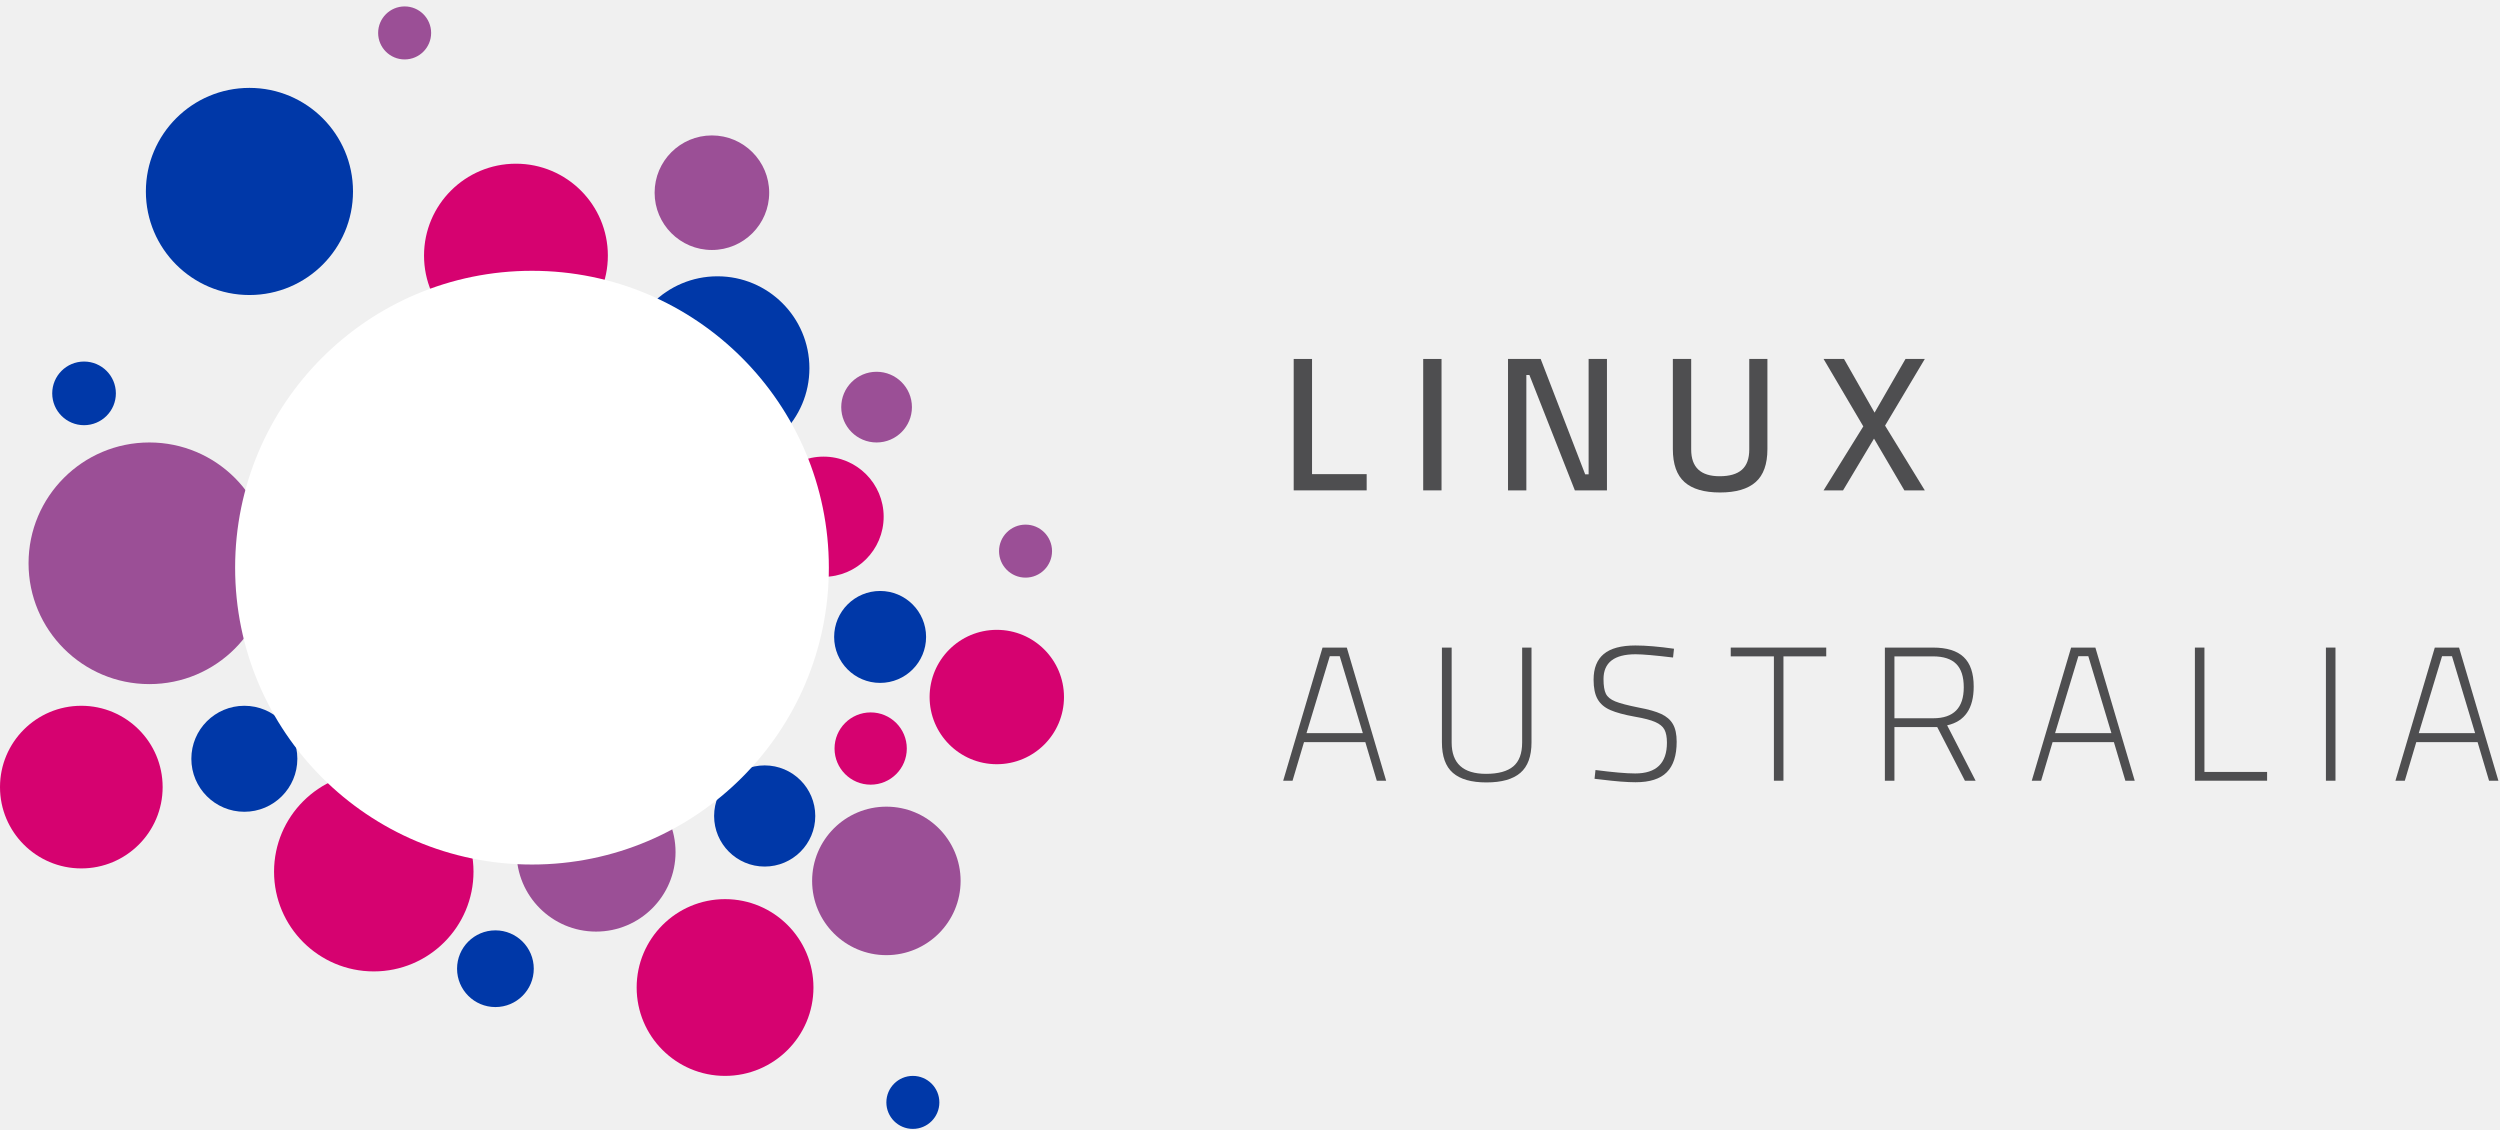
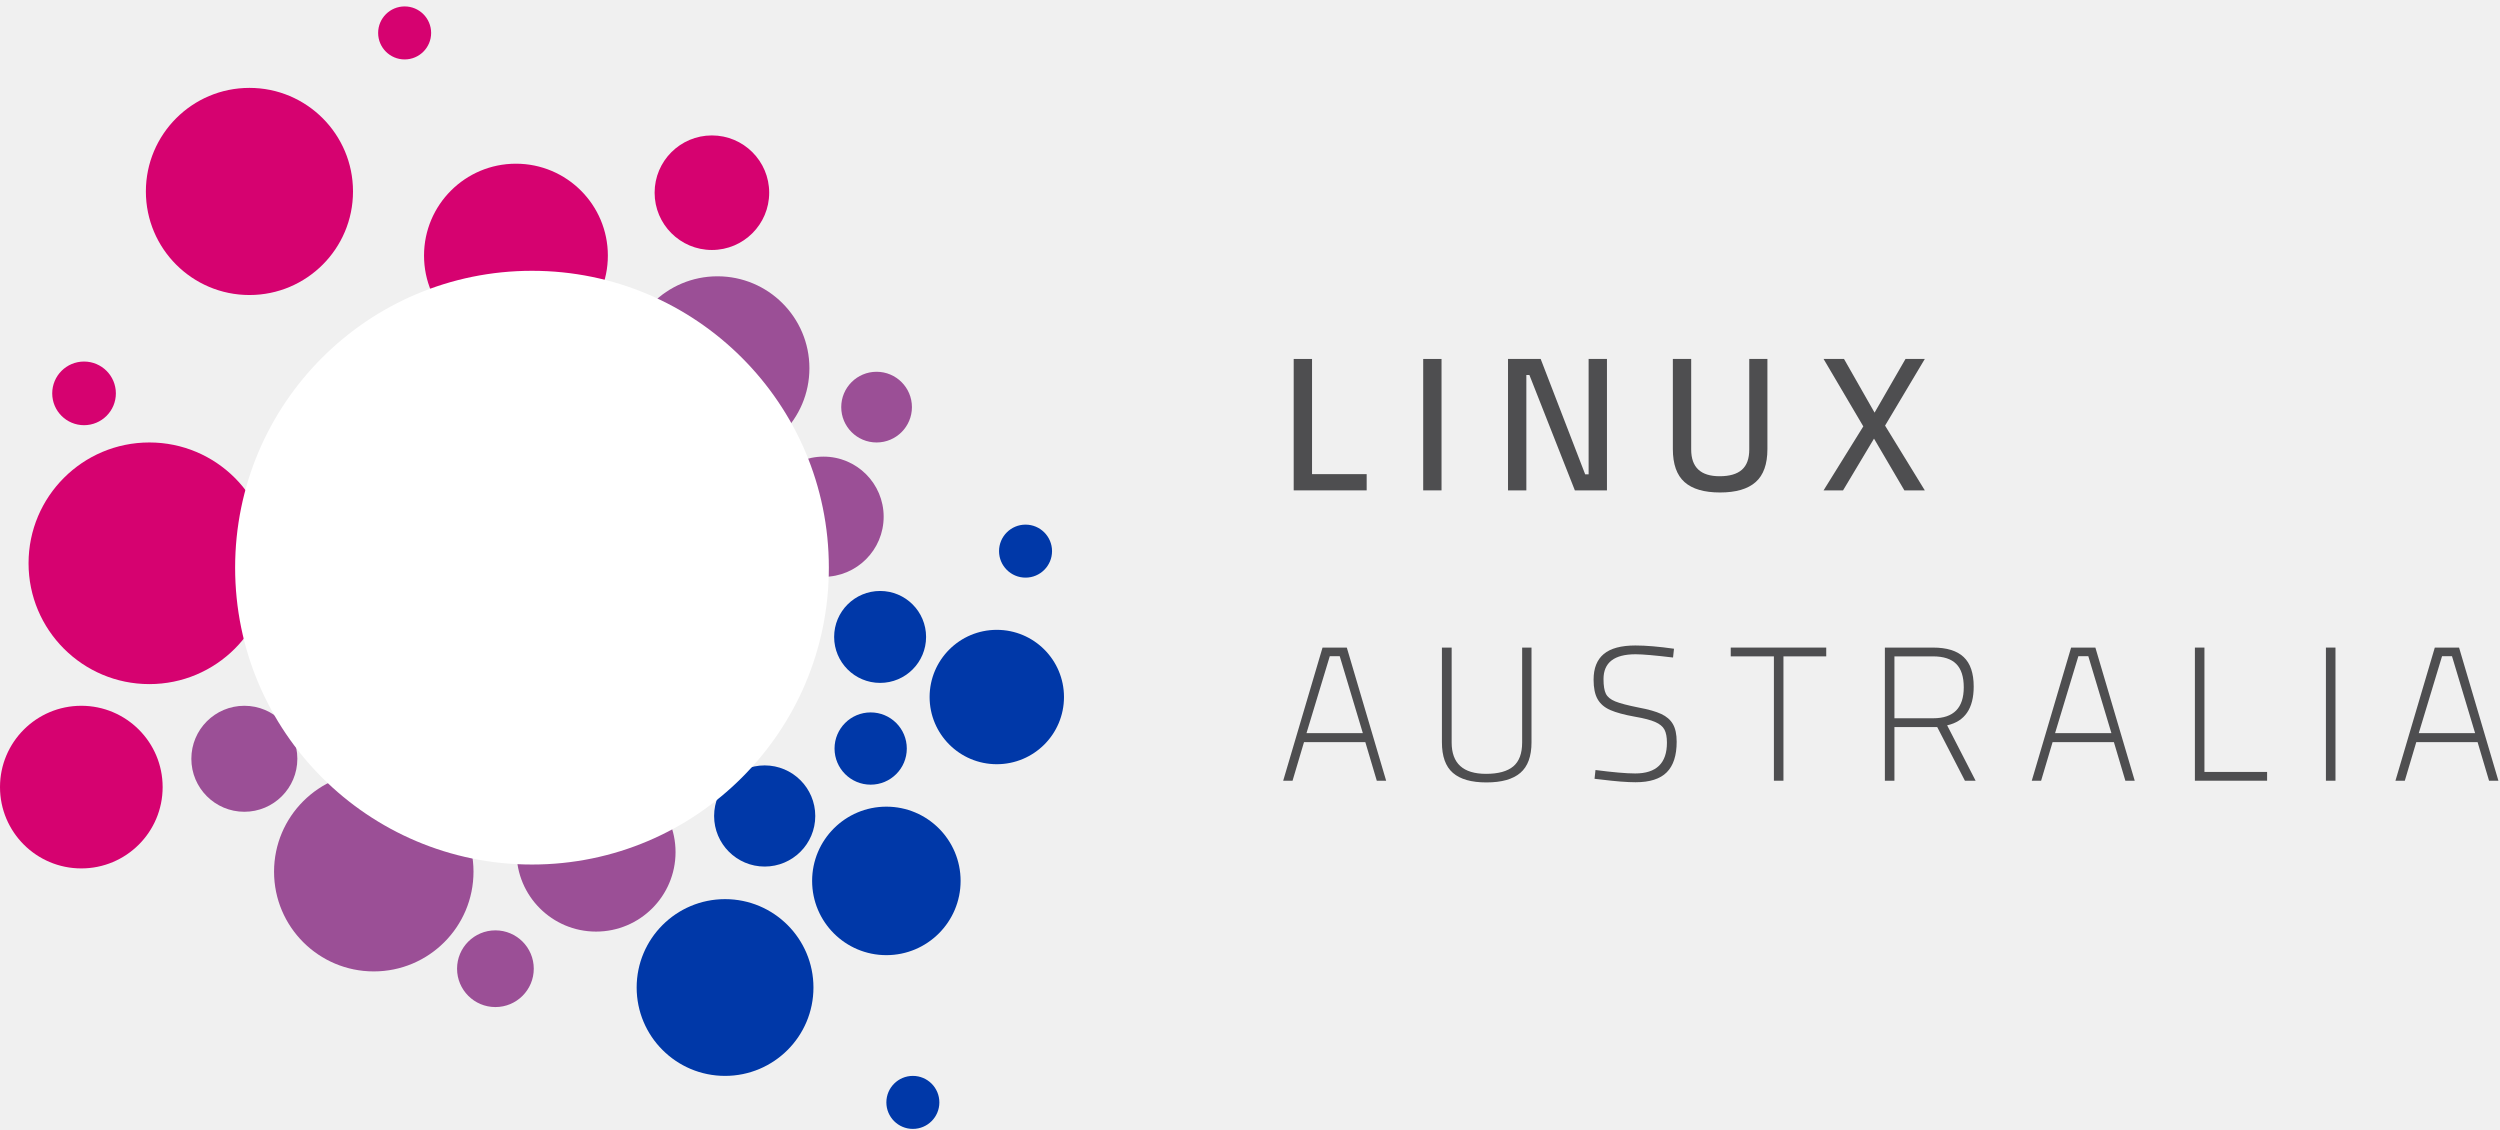
<svg xmlns="http://www.w3.org/2000/svg" width="100%" height="100%" viewBox="0 0 1421 642" version="1.1" xml:space="preserve" style="fill-rule:evenodd;clip-rule:evenodd;stroke-linejoin:round;stroke-miterlimit:1.414;" id="svg1045">
  <defs id="defs1049">
        
        
        
        
        
        
        
        
        
        
        
        
        
        
        
        
        
        
        
        
        
        
        
        
        
        
        
        
        
        
        
        
        
        
        
        
        
        
        
        
        
        
        
        
        
    </defs>
  <path id="path953" style="fill:#9b4f96;fill-rule:nonzero;stroke-width:4.167" d="m 391.738,269.592 c 13.321,0 24.117,10.792 24.117,24.117 0,13.313 -10.796,24.113 -24.117,24.113 -13.321,0 -24.117,-10.8 -24.117,-24.113 0,-13.325 10.796,-24.117 24.117,-24.117 z" />
-   <path id="path955" style="fill:#d60270;fill-rule:nonzero;stroke-width:0.945;stroke:none;stroke-opacity:1;stroke-miterlimit:1.414;stroke-dasharray:none" d="m 468.109,259.546 c 18.871,0 34.163,15.292 34.163,34.158 0,18.867 -15.292,34.167 -34.163,34.167 -18.867,0 -34.163,-15.3 -34.163,-34.167 0,-18.867 15.296,-34.158 34.163,-34.158 z" />
+   <path id="path955" style="fill:#9b4f96;fill-rule:nonzero;stroke-width:0.945;stroke:none;stroke-opacity:1;stroke-miterlimit:1.414;stroke-dasharray:none;fill-opacity:1" d="m 468.109,259.546 c 18.871,0 34.163,15.292 34.163,34.158 0,18.867 -15.292,34.167 -34.163,34.167 -18.867,0 -34.163,-15.3 -34.163,-34.167 0,-18.867 15.296,-34.158 34.163,-34.158 z" />
  <path id="path957" style="fill:#0038a8;fill-rule:nonzero;stroke-width:4.167" d="m 500.263,335.904 c 14.421,0 26.125,11.692 26.125,26.129 0,14.429 -11.704,26.129 -26.125,26.129 -14.433,0 -26.138,-11.7 -26.138,-26.129 0,-14.438 11.704,-26.129 26.138,-26.129 z" />
  <path id="path959" style="fill:#9b4f96;fill-rule:nonzero;stroke-width:4.167" d="m 498.25,211.313 c 11.096,0 20.092,8.996 20.092,20.096 0,11.096 -8.996,20.092 -20.092,20.092 -11.1,0 -20.092,-8.996 -20.092,-20.092 0,-11.1 8.992,-20.096 20.092,-20.096 z" />
-   <path id="path961" style="fill:#0038a8;fill-rule:nonzero;stroke-width:0.945;stroke:none;stroke-opacity:1;stroke-miterlimit:1.414;stroke-dasharray:none" d="m 407.817,157.05 c 28.854,0 52.254,23.392 52.254,52.25 0,28.854 -23.4,52.25 -52.254,52.25 -28.858,0 -52.254,-23.396 -52.254,-52.25 0,-28.858 23.396,-52.25 52.254,-52.25 z" />
+   <path id="path961" style="fill:#9b4f96;fill-rule:nonzero;stroke-width:0.945;stroke:none;stroke-opacity:1;stroke-miterlimit:1.414;stroke-dasharray:none;fill-opacity:1" d="m 407.817,157.05 c 28.854,0 52.254,23.392 52.254,52.25 0,28.854 -23.4,52.25 -52.254,52.25 -28.858,0 -52.254,-23.396 -52.254,-52.25 0,-28.858 23.396,-52.25 52.254,-52.25 z" />
  <path id="path963" style="fill:#9b4f96;fill-rule:nonzero;stroke-width:4.167" d="m 329.438,217.342 c 9.992,0 18.092,8.092 18.092,18.083 0,9.988 -8.1,18.088 -18.092,18.088 -9.983,0 -18.083,-8.1 -18.083,-18.088 0,-9.992 8.1,-18.083 18.083,-18.083 z" />
-   <path id="path965" style="fill:#0038a8;fill-rule:nonzero;stroke-width:4.167" d="m 47.771,205.5 c 9.988,0 18.092,8.1 18.092,18.096 0,9.983 -8.104,18.083 -18.092,18.083 -9.992,0 -18.088,-8.1 -18.088,-18.083 0,-9.996 8.096,-18.096 18.088,-18.096 z" />
-   <path id="path967" style="fill:#d60270;fill-rule:nonzero;stroke-width:4.167" d="m 566.575,358 c 21.1,0 38.196,17.104 38.196,38.188 0,21.096 -17.096,38.192 -38.196,38.192 -21.079,0 -38.188,-17.096 -38.188,-38.192 0,-21.083 17.108,-38.188 38.188,-38.188 z" />
-   <path id="path969" style="fill:#9b4f96;fill-rule:nonzero;stroke-width:4.167" d="m 404.646,76.975 c 17.979,0 32.563,14.575 32.563,32.558 0,17.979 -14.583,32.558 -32.563,32.558 -17.983,0 -32.563,-14.579 -32.563,-32.558 0,-17.983 14.579,-32.558 32.563,-32.558 z" />
+   <path id="path965" style="fill:#d60270;fill-rule:nonzero;stroke-width:4.167;fill-opacity:1" d="m 47.771,205.5 c 9.988,0 18.092,8.1 18.092,18.096 0,9.983 -8.104,18.083 -18.092,18.083 -9.992,0 -18.088,-8.1 -18.088,-18.083 0,-9.996 8.096,-18.096 18.088,-18.096 z" />
+   <path id="path967" style="fill:#0038a8;fill-rule:nonzero;stroke-width:4.167;fill-opacity:1" d="m 566.575,358 c 21.1,0 38.196,17.104 38.196,38.188 0,21.096 -17.096,38.192 -38.196,38.192 -21.079,0 -38.188,-17.096 -38.188,-38.192 0,-21.083 17.108,-38.188 38.188,-38.188 z" />
+   <path id="path969" style="fill:#d60270;fill-rule:nonzero;stroke-width:4.167;fill-opacity:1" d="m 404.646,76.975 c 17.979,0 32.563,14.575 32.563,32.558 0,17.979 -14.583,32.558 -32.563,32.558 -17.983,0 -32.563,-14.579 -32.563,-32.558 0,-17.983 14.579,-32.558 32.563,-32.558 z" />
  <path id="path971" style="fill:#d60270;fill-rule:nonzero;stroke-width:0.945;stroke:none;stroke-opacity:1;stroke-miterlimit:1.414;stroke-dasharray:none" d="m 293.263,93.046 c 28.858,0 52.246,23.392 52.246,52.25 0,28.85 -23.388,52.246 -52.246,52.246 -28.854,0 -52.246,-23.396 -52.246,-52.246 0,-28.858 23.392,-52.25 52.246,-52.25 z" />
  <path id="path973" style="fill:#9b4f96;fill-rule:nonzero;stroke-width:4.167" d="m 275.179,225.379 c 7.763,0 14.063,6.3 14.063,14.063 0,7.775 -6.3,14.071 -14.063,14.071 -7.775,0 -14.071,-6.296 -14.071,-14.071 0,-7.763 6.296,-14.063 14.071,-14.063 z" />
  <path id="path975" style="fill:#d60270;fill-rule:nonzero;stroke-width:0.945;stroke:none;stroke-opacity:1;stroke-miterlimit:1.414;stroke-dasharray:none" d="m 46.217,401.167 c 25.529,0 46.229,20.692 46.229,46.221 0,25.525 -20.7,46.221 -46.229,46.221 C 20.688,493.609 0,472.913 0,447.388 0,421.859 20.688,401.167 46.217,401.167 Z" />
-   <path id="path977" style="fill:#0038a8;fill-rule:nonzero;stroke-width:0.945;stroke:none;stroke-opacity:1;stroke-miterlimit:1.414;stroke-dasharray:none" d="m 141.783,49.954 c 32.517,0 58.867,26.358 58.867,58.867 0,32.508 -26.35,58.871 -58.867,58.871 -32.508,0 -58.867,-26.363 -58.867,-58.871 0,-32.508 26.358,-58.867 58.867,-58.867 z" />
+   <path id="path977" style="fill:#d60270;fill-rule:nonzero;stroke-width:0.945;stroke:none;stroke-opacity:1;stroke-miterlimit:1.414;stroke-dasharray:none;fill-opacity:1" d="m 141.783,49.954 c 32.517,0 58.867,26.358 58.867,58.867 0,32.508 -26.35,58.871 -58.867,58.871 -32.508,0 -58.867,-26.363 -58.867,-58.871 0,-32.508 26.358,-58.867 58.867,-58.867 z" />
  <path id="path979" style="fill:#9b4f96;fill-rule:nonzero;stroke-width:4.167" d="m 190.338,290.829 c 8.429,0 15.263,6.833 15.263,15.263 0,8.429 -6.833,15.263 -15.263,15.263 -8.429,0 -15.263,-6.833 -15.263,-15.263 0,-8.429 6.833,-15.263 15.263,-15.263 z" />
-   <path id="path981" style="fill:#9b4f96;fill-rule:nonzero;stroke-width:4.167" d="m 84.9,251.496 c 37.929,0 68.671,30.742 68.671,68.671 0,37.929 -30.742,68.679 -68.671,68.679 -37.929,0 -68.671,-30.75 -68.671,-68.679 0,-37.929 30.742,-68.671 68.671,-68.671 z" />
-   <path id="path983" style="fill:#9b4f96;fill-rule:nonzero;stroke-width:0.945;stroke:none;stroke-opacity:1;stroke-miterlimit:1.414;stroke-dasharray:none" d="m 503.817,458.505 c 23.3,0 42.192,18.896 42.192,42.2 0,23.308 -18.892,42.204 -42.192,42.204 -23.317,0 -42.208,-18.896 -42.208,-42.204 0,-23.304 18.892,-42.2 42.208,-42.2 z" />
-   <path id="path985" style="fill:#d60270;fill-rule:nonzero;stroke-width:4.167" d="m 412.121,511.067 c 27.746,0 50.246,22.492 50.246,50.233 0,27.746 -22.5,50.238 -50.246,50.238 -27.746,0 -50.246,-22.492 -50.246,-50.238 0,-27.742 22.5,-50.233 50.246,-50.233 z" />
-   <path id="path987" style="fill:#d60270;fill-rule:nonzero;stroke-width:4.167" d="m 212.454,438.796 c 31.304,0 56.683,25.375 56.683,56.679 0,31.3 -25.379,56.679 -56.683,56.679 -31.308,0 -56.683,-25.379 -56.683,-56.679 0,-31.304 25.375,-56.679 56.683,-56.679 z" />
-   <path id="path989" style="fill:#0038a8;fill-rule:nonzero;stroke-width:4.167" d="m 281.592,528.813 c 12.046,0 21.804,9.763 21.804,21.8 0,12.042 -9.758,21.804 -21.804,21.804 -12.038,0 -21.8,-9.762 -21.8,-21.804 0,-12.038 9.763,-21.8 21.8,-21.8 z" />
-   <path id="path991" style="fill:#d60270;fill-rule:nonzero;stroke-width:4.167" d="m 494.884,404.934 c 11.358,0 20.542,9.192 20.542,20.533 0,11.346 -9.183,20.538 -20.542,20.538 -11.338,0 -20.533,-9.192 -20.533,-20.538 0,-11.342 9.196,-20.533 20.533,-20.533 z" />
+   <path id="path981" style="fill:#d60270;fill-rule:nonzero;stroke-width:4.167;fill-opacity:1" d="m 84.9,251.496 c 37.929,0 68.671,30.742 68.671,68.671 0,37.929 -30.742,68.679 -68.671,68.679 -37.929,0 -68.671,-30.75 -68.671,-68.679 0,-37.929 30.742,-68.671 68.671,-68.671 z" />
+   <path id="path983" style="fill:#0038a8;fill-rule:nonzero;stroke-width:0.945;stroke:none;stroke-opacity:1;stroke-miterlimit:1.414;stroke-dasharray:none;fill-opacity:1" d="m 503.817,458.505 c 23.3,0 42.192,18.896 42.192,42.2 0,23.308 -18.892,42.204 -42.192,42.204 -23.317,0 -42.208,-18.896 -42.208,-42.204 0,-23.304 18.892,-42.2 42.208,-42.2 z" />
+   <path id="path985" style="fill:#0038a8;fill-rule:nonzero;stroke-width:4.167;fill-opacity:1" d="m 412.121,511.067 c 27.746,0 50.246,22.492 50.246,50.233 0,27.746 -22.5,50.238 -50.246,50.238 -27.746,0 -50.246,-22.492 -50.246,-50.238 0,-27.742 22.5,-50.233 50.246,-50.233 z" />
+   <path id="path987" style="fill:#9b4f96;fill-rule:nonzero;stroke-width:4.167;fill-opacity:1" d="m 212.454,438.796 c 31.304,0 56.683,25.375 56.683,56.679 0,31.3 -25.379,56.679 -56.683,56.679 -31.308,0 -56.683,-25.379 -56.683,-56.679 0,-31.304 25.375,-56.679 56.683,-56.679 z" />
+   <path id="path989" style="fill:#9b4f96;fill-rule:nonzero;stroke-width:4.167;fill-opacity:1" d="m 281.592,528.813 c 12.046,0 21.804,9.763 21.804,21.8 0,12.042 -9.758,21.804 -21.804,21.804 -12.038,0 -21.8,-9.762 -21.8,-21.804 0,-12.038 9.763,-21.8 21.8,-21.8 z" />
+   <path id="path991" style="fill:#0038a8;fill-rule:nonzero;stroke-width:4.167;fill-opacity:1" d="m 494.884,404.934 c 11.358,0 20.542,9.192 20.542,20.533 0,11.346 -9.183,20.538 -20.542,20.538 -11.338,0 -20.533,-9.192 -20.533,-20.538 0,-11.342 9.196,-20.533 20.533,-20.533 z" />
  <path id="path993" style="fill:#0038a8;fill-rule:nonzero;stroke-width:4.167" d="m 434.642,435.055 c 15.879,0 28.758,12.875 28.758,28.754 0,15.875 -12.879,28.746 -28.758,28.746 -15.871,0 -28.742,-12.871 -28.742,-28.746 0,-15.879 12.871,-28.754 28.742,-28.754 z" />
  <path id="path995" style="fill:#9b4f96;fill-rule:nonzero;stroke-width:4.167" d="m 347.009,398.088 c 8.321,0 15.063,6.746 15.063,15.067 0,8.308 -6.742,15.054 -15.063,15.054 -8.321,0 -15.067,-6.746 -15.067,-15.054 0,-8.321 6.746,-15.067 15.067,-15.067 z" />
-   <path id="path997" style="fill:#9b4f96;fill-rule:nonzero;stroke-width:0.945;stroke:none;stroke-opacity:1;stroke-miterlimit:1.414;stroke-dasharray:none" d="m 338.8,439.163 c 24.958,0 45.179,20.229 45.179,45.175 0,24.954 -20.221,45.179 -45.179,45.179 -24.958,0 -45.183,-20.225 -45.183,-45.179 0,-24.946 20.225,-45.175 45.183,-45.175 z" />
+   <path id="path997" style="fill:#9b4f96;fill-rule:nonzero;stroke-width:0.945;stroke:none;stroke-opacity:1;stroke-miterlimit:1.414;stroke-dasharray:none;fill-opacity:1" d="m 338.8,439.163 c 24.958,0 45.179,20.229 45.179,45.175 0,24.954 -20.221,45.179 -45.179,45.179 -24.958,0 -45.183,-20.225 -45.183,-45.179 0,-24.946 20.225,-45.175 45.183,-45.175 z" />
  <path id="path999" style="fill:#9b4f96;fill-rule:nonzero;stroke-width:4.167" d="m 270.334,415.888 c 10.588,0 19.171,8.583 19.171,19.167 0,10.579 -8.583,19.175 -19.171,19.175 -10.583,0 -19.167,-8.596 -19.167,-19.175 0,-10.583 8.583,-19.167 19.167,-19.167 z" />
  <path id="path1001" style="fill:#9b4f96;fill-rule:nonzero;stroke-width:4.167" d="m 221.042,395.346 c 9.083,0 16.433,7.358 16.433,16.433 0,9.071 -7.35,16.433 -16.433,16.433 -9.067,0 -16.433,-7.362 -16.433,-16.433 0,-9.075 7.367,-16.433 16.433,-16.433 z" />
  <path id="path1003" style="fill:#9b4f96;fill-rule:nonzero;stroke-width:4.167" d="m 186.817,340.579 c 9.833,0 17.8,7.967 17.8,17.796 0,9.838 -7.967,17.808 -17.8,17.808 -9.833,0 -17.804,-7.971 -17.804,-17.808 0,-9.829 7.971,-17.796 17.804,-17.796 z" />
-   <path id="path1005" style="fill:#0038a8;fill-rule:nonzero;stroke-width:4.167" d="m 138.888,401.167 c 16.638,0 30.125,13.479 30.125,30.117 0,16.638 -13.488,30.129 -30.125,30.129 -16.638,0 -30.125,-13.492 -30.125,-30.129 0,-16.638 13.488,-30.117 30.125,-30.117 z" />
-   <path id="path1007" style="fill:#9b4f96;fill-rule:nonzero;stroke-width:0.945;stroke:none;stroke-opacity:1;stroke-miterlimit:1.414;stroke-dasharray:none" d="m 582.921,298.196 c 8.321,0 15.058,6.746 15.058,15.067 0,8.317 -6.738,15.063 -15.058,15.063 -8.325,0 -15.067,-6.746 -15.067,-15.063 0,-8.321 6.742,-15.067 15.067,-15.067 z" />
-   <path id="path1009" style="fill:#9b4f96;fill-rule:nonzero;stroke-width:4.167" d="m 230,3.65 c 8.321,0 15.058,6.75 15.058,15.071 0,8.317 -6.738,15.063 -15.058,15.063 -8.321,0 -15.067,-6.746 -15.067,-15.063 0,-8.321 6.746,-15.071 15.067,-15.071 z" />
+   <path id="path1005" style="fill:#9b4f96;fill-rule:nonzero;stroke-width:4.167;fill-opacity:1" d="m 138.888,401.167 c 16.638,0 30.125,13.479 30.125,30.117 0,16.638 -13.488,30.129 -30.125,30.129 -16.638,0 -30.125,-13.492 -30.125,-30.129 0,-16.638 13.488,-30.117 30.125,-30.117 z" />
+   <path id="path1007" style="fill:#0038a8;fill-rule:nonzero;stroke-width:0.945;stroke:none;stroke-opacity:1;stroke-miterlimit:1.414;stroke-dasharray:none;fill-opacity:1" d="m 582.921,298.196 c 8.321,0 15.058,6.746 15.058,15.067 0,8.317 -6.738,15.063 -15.058,15.063 -8.325,0 -15.067,-6.746 -15.067,-15.063 0,-8.321 6.742,-15.067 15.067,-15.067 z" />
+   <path id="path1009" style="fill:#d60270;fill-rule:nonzero;stroke-width:4.167;fill-opacity:1" d="m 230,3.65 c 8.321,0 15.058,6.75 15.058,15.071 0,8.317 -6.738,15.063 -15.058,15.063 -8.321,0 -15.067,-6.746 -15.067,-15.063 0,-8.321 6.746,-15.071 15.067,-15.071 z" />
  <path id="path1011" style="fill:#0038a8;fill-rule:nonzero;stroke-width:4.167" d="m 518.871,611.538 c 8.321,0 15.063,6.746 15.063,15.067 0,8.317 -6.742,15.063 -15.063,15.063 -8.321,0 -15.063,-6.746 -15.063,-15.063 0,-8.321 6.742,-15.067 15.063,-15.067 z" />
  <path id="path1013" style="fill:#ffffff;fill-rule:nonzero;stroke-width:4.167" d="m 302.384,491.4 c 93.192,0 168.738,-75.546 168.738,-168.738 0,-93.192 -75.546,-168.738 -168.738,-168.738 -93.192,0 -168.738,75.546 -168.738,168.738 0,93.192 75.546,168.738 168.738,168.738 z" />
  <path id="path1015" style="fill:#4e4e50;fill-rule:nonzero;stroke-width:4.167" d="m 776.813,269.5 v 9.229 h -41.479 v -74.7 h 10.425 v 65.471 z" />
  <rect id="rect1017" style="fill:#4e4e50;fill-rule:nonzero;stroke-width:4.167" height="74.7" width="10.421" y="204.029" x="808.946" />
  <path id="path1019" style="fill:#4e4e50;fill-rule:nonzero;stroke-width:4.167" d="m 913.392,204.029 v 74.7 H 895.151 L 869.313,213.154 h -1.738 v 65.575 h -10.421 v -74.7 h 18.563 l 25.3,65.583 h 1.954 v -65.583 z" />
  <path id="path1021" style="fill:#4e4e50;fill-rule:nonzero;stroke-width:4.167" d="m 957.472,274.004 c -4.412,-3.942 -6.621,-10.183 -6.621,-18.725 v -51.25 h 10.421 v 51.467 c 0,10.133 5.396,15.196 16.179,15.196 5.646,0 9.863,-1.229 12.646,-3.688 2.792,-2.458 4.183,-6.296 4.183,-11.508 v -51.467 h 10.317 v 51.25 c 0,8.542 -2.229,14.783 -6.679,18.725 -4.45,3.946 -11.2,5.921 -20.246,5.921 -9.05,0 -15.779,-1.975 -20.2,-5.921 z" />
  <path id="path1023" style="fill:#4e4e50;fill-rule:nonzero;stroke-width:4.167" d="m 1059.101,242.359 -22.583,-38.329 h 11.613 l 17.375,30.513 17.583,-30.513 h 10.971 l -22.587,37.896 22.587,36.804 h -11.621 l -17.258,-29.425 -17.592,29.425 h -11.071 z" />
  <path id="path1025" style="fill:#4e4e50;fill-rule:nonzero;stroke-width:4.167" d="m 761.501,372.971 h -5.646 l -13.246,43.754 h 32.029 z m 14.55,48.854 h -34.85 l -6.517,21.933 h -5.321 l 22.367,-75.675 h 13.792 l 22.363,75.675 h -5.321 z" />
  <path id="path1027" style="fill:#4e4e50;fill-rule:nonzero;stroke-width:4.167" d="m 825.83,439.309 c -4.167,-3.621 -6.242,-9.408 -6.242,-17.371 v -53.854 h 5.533 V 422.042 c 0,11.875 6.521,17.808 19.55,17.808 6.946,0 12.1,-1.408 15.471,-4.233 3.358,-2.825 5.046,-7.346 5.046,-13.575 v -53.958 h 5.321 v 53.854 c 0,7.963 -2.117,13.75 -6.354,17.371 -4.233,3.621 -10.654,5.425 -19.275,5.425 -8.533,0 -14.892,-1.804 -19.05,-5.425 z" />
  <path id="path1029" style="fill:#4e4e50;fill-rule:nonzero;stroke-width:4.167" d="m 910.247,443.109 -3.908,-0.438 0.537,-4.992 c 9.996,1.3 17.517,1.954 22.583,1.954 12.017,0 18.025,-5.829 18.025,-17.483 0,-3.179 -0.471,-5.658 -1.408,-7.433 -0.942,-1.771 -2.7,-3.221 -5.267,-4.342 -2.567,-1.125 -6.388,-2.117 -11.454,-2.987 -6.079,-1.087 -10.767,-2.354 -14.063,-3.8 -3.292,-1.446 -5.696,-3.508 -7.217,-6.192 -1.525,-2.671 -2.279,-6.367 -2.279,-11.071 0,-6.513 1.933,-11.379 5.804,-14.604 3.871,-3.217 9.863,-4.829 17.971,-4.829 5.933,0 13.242,0.617 21.929,1.846 l -0.542,4.996 c -10.275,-1.233 -17.371,-1.85 -21.279,-1.85 -12.158,0 -18.242,4.708 -18.242,14.117 0,3.763 0.454,6.55 1.354,8.358 0.908,1.812 2.7,3.258 5.379,4.346 2.679,1.083 7.092,2.242 13.246,3.471 5.496,1.017 9.771,2.225 12.813,3.638 3.038,1.413 5.267,3.35 6.675,5.813 1.417,2.458 2.117,5.787 2.117,9.988 0,7.817 -1.883,13.604 -5.646,17.367 -3.763,3.767 -9.663,5.646 -17.696,5.646 -4.85,0 -11.329,-0.504 -19.433,-1.517 z" />
  <path id="path1031" style="fill:#4e4e50;fill-rule:nonzero;stroke-width:4.167" d="m 1008.284,373.084 h -24.533 v -5 h 54.283 v 5 h -24.321 v 70.675 h -5.429 z" />
  <path id="path1033" style="fill:#4e4e50;fill-rule:nonzero;stroke-width:4.167" d="m 1098.83,408.259 c 11.579,0 17.375,-5.862 17.375,-17.592 0,-6.004 -1.433,-10.442 -4.292,-13.3 -2.858,-2.858 -7.258,-4.283 -13.192,-4.283 h -21.929 v 35.175 z m -27.467,-40.175 h 27.358 c 7.817,0 13.625,1.792 17.425,5.375 3.8,3.583 5.704,9.179 5.704,16.775 0,12.45 -5.033,19.8 -15.096,22.042 l 16.179,31.483 h -6.079 l -15.742,-30.508 h -24.321 v 30.508 h -5.429 z" />
  <path id="path1035" style="fill:#4e4e50;fill-rule:nonzero;stroke-width:4.167" d="m 1186.993,372.971 h -5.646 l -13.246,43.754 h 32.029 z m 14.546,48.854 h -34.846 l -6.521,21.933 h -5.317 l 22.367,-75.675 h 13.787 l 22.367,75.675 h -5.317 z" />
  <path id="path1037" style="fill:#4e4e50;fill-rule:nonzero;stroke-width:4.167" d="m 1288.618,438.767 v 4.992 h -41.042 v -75.675 h 5.429 v 70.683 z" />
  <rect id="rect1039" style="fill:#4e4e50;fill-rule:nonzero;stroke-width:4.167" height="75.675" width="5.429" y="368.084" x="1322.055" />
  <path id="path1041" style="fill:#4e4e50;fill-rule:nonzero;stroke-width:4.167" d="m 1393.709,372.971 h -5.642 l -13.246,43.754 h 32.029 z m 14.55,48.854 h -34.85 l -6.513,21.933 h -5.325 l 22.371,-75.675 h 13.787 l 22.363,75.675 h -5.317 z" />
</svg>
